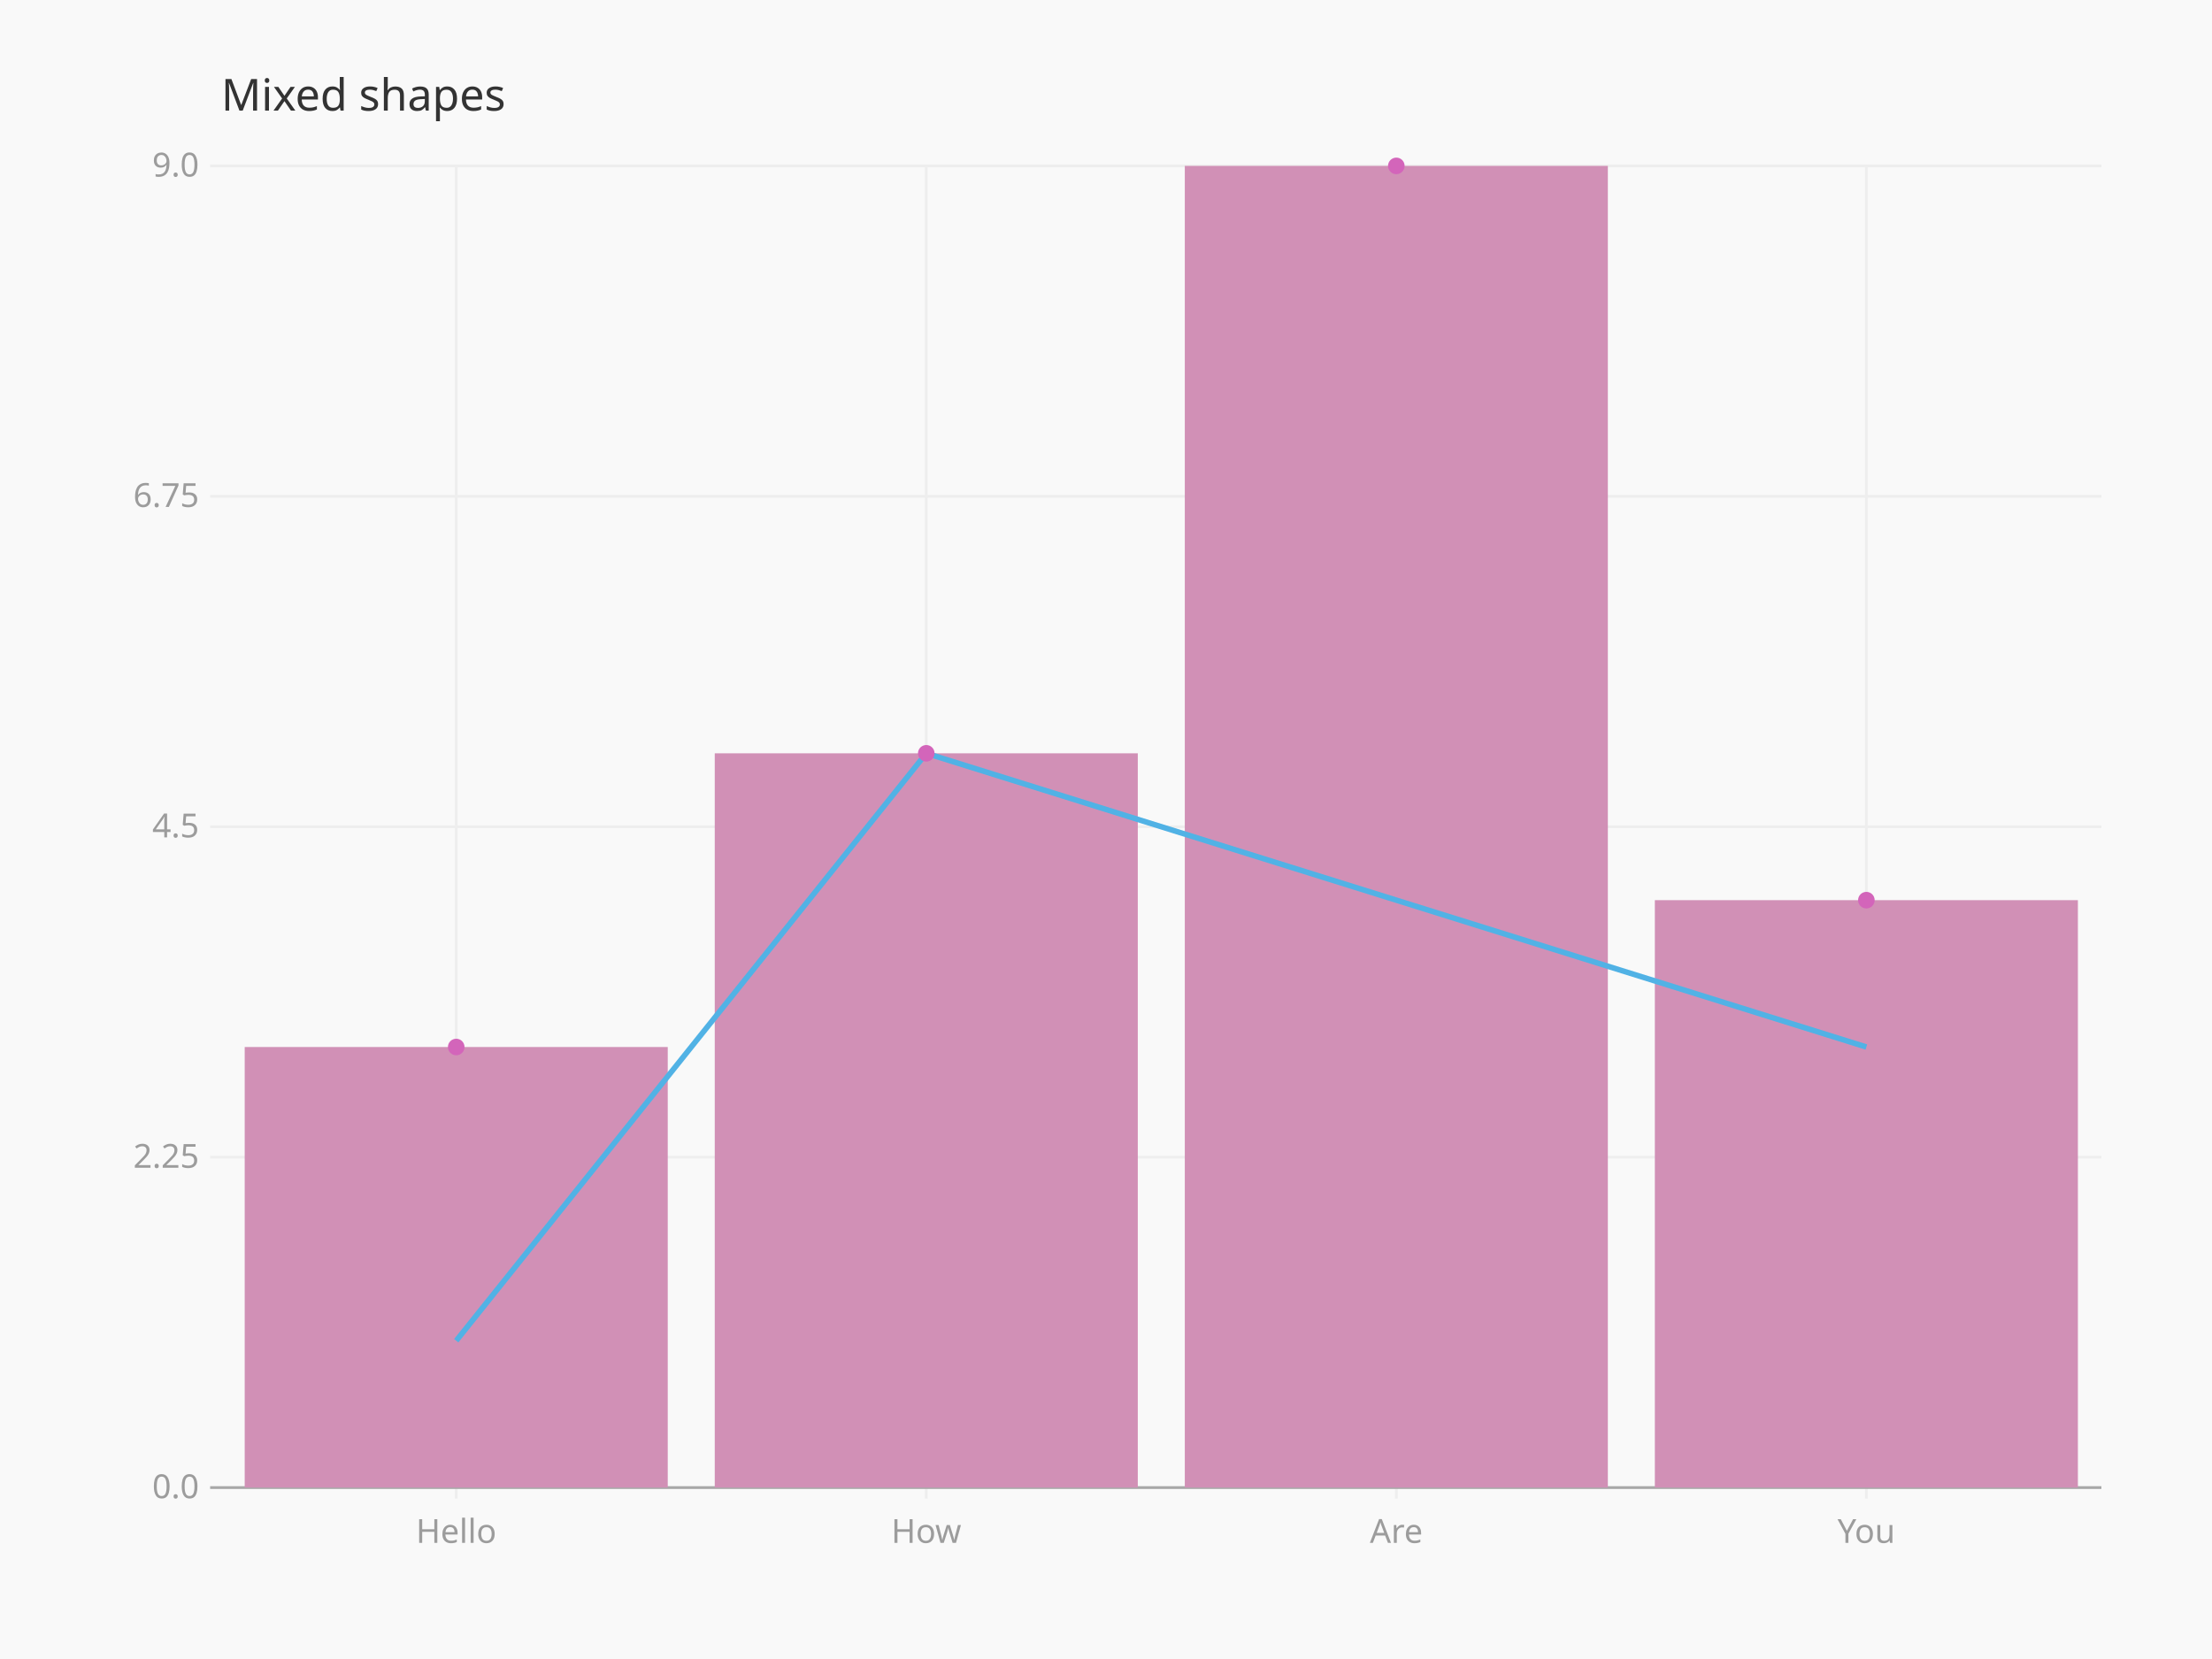
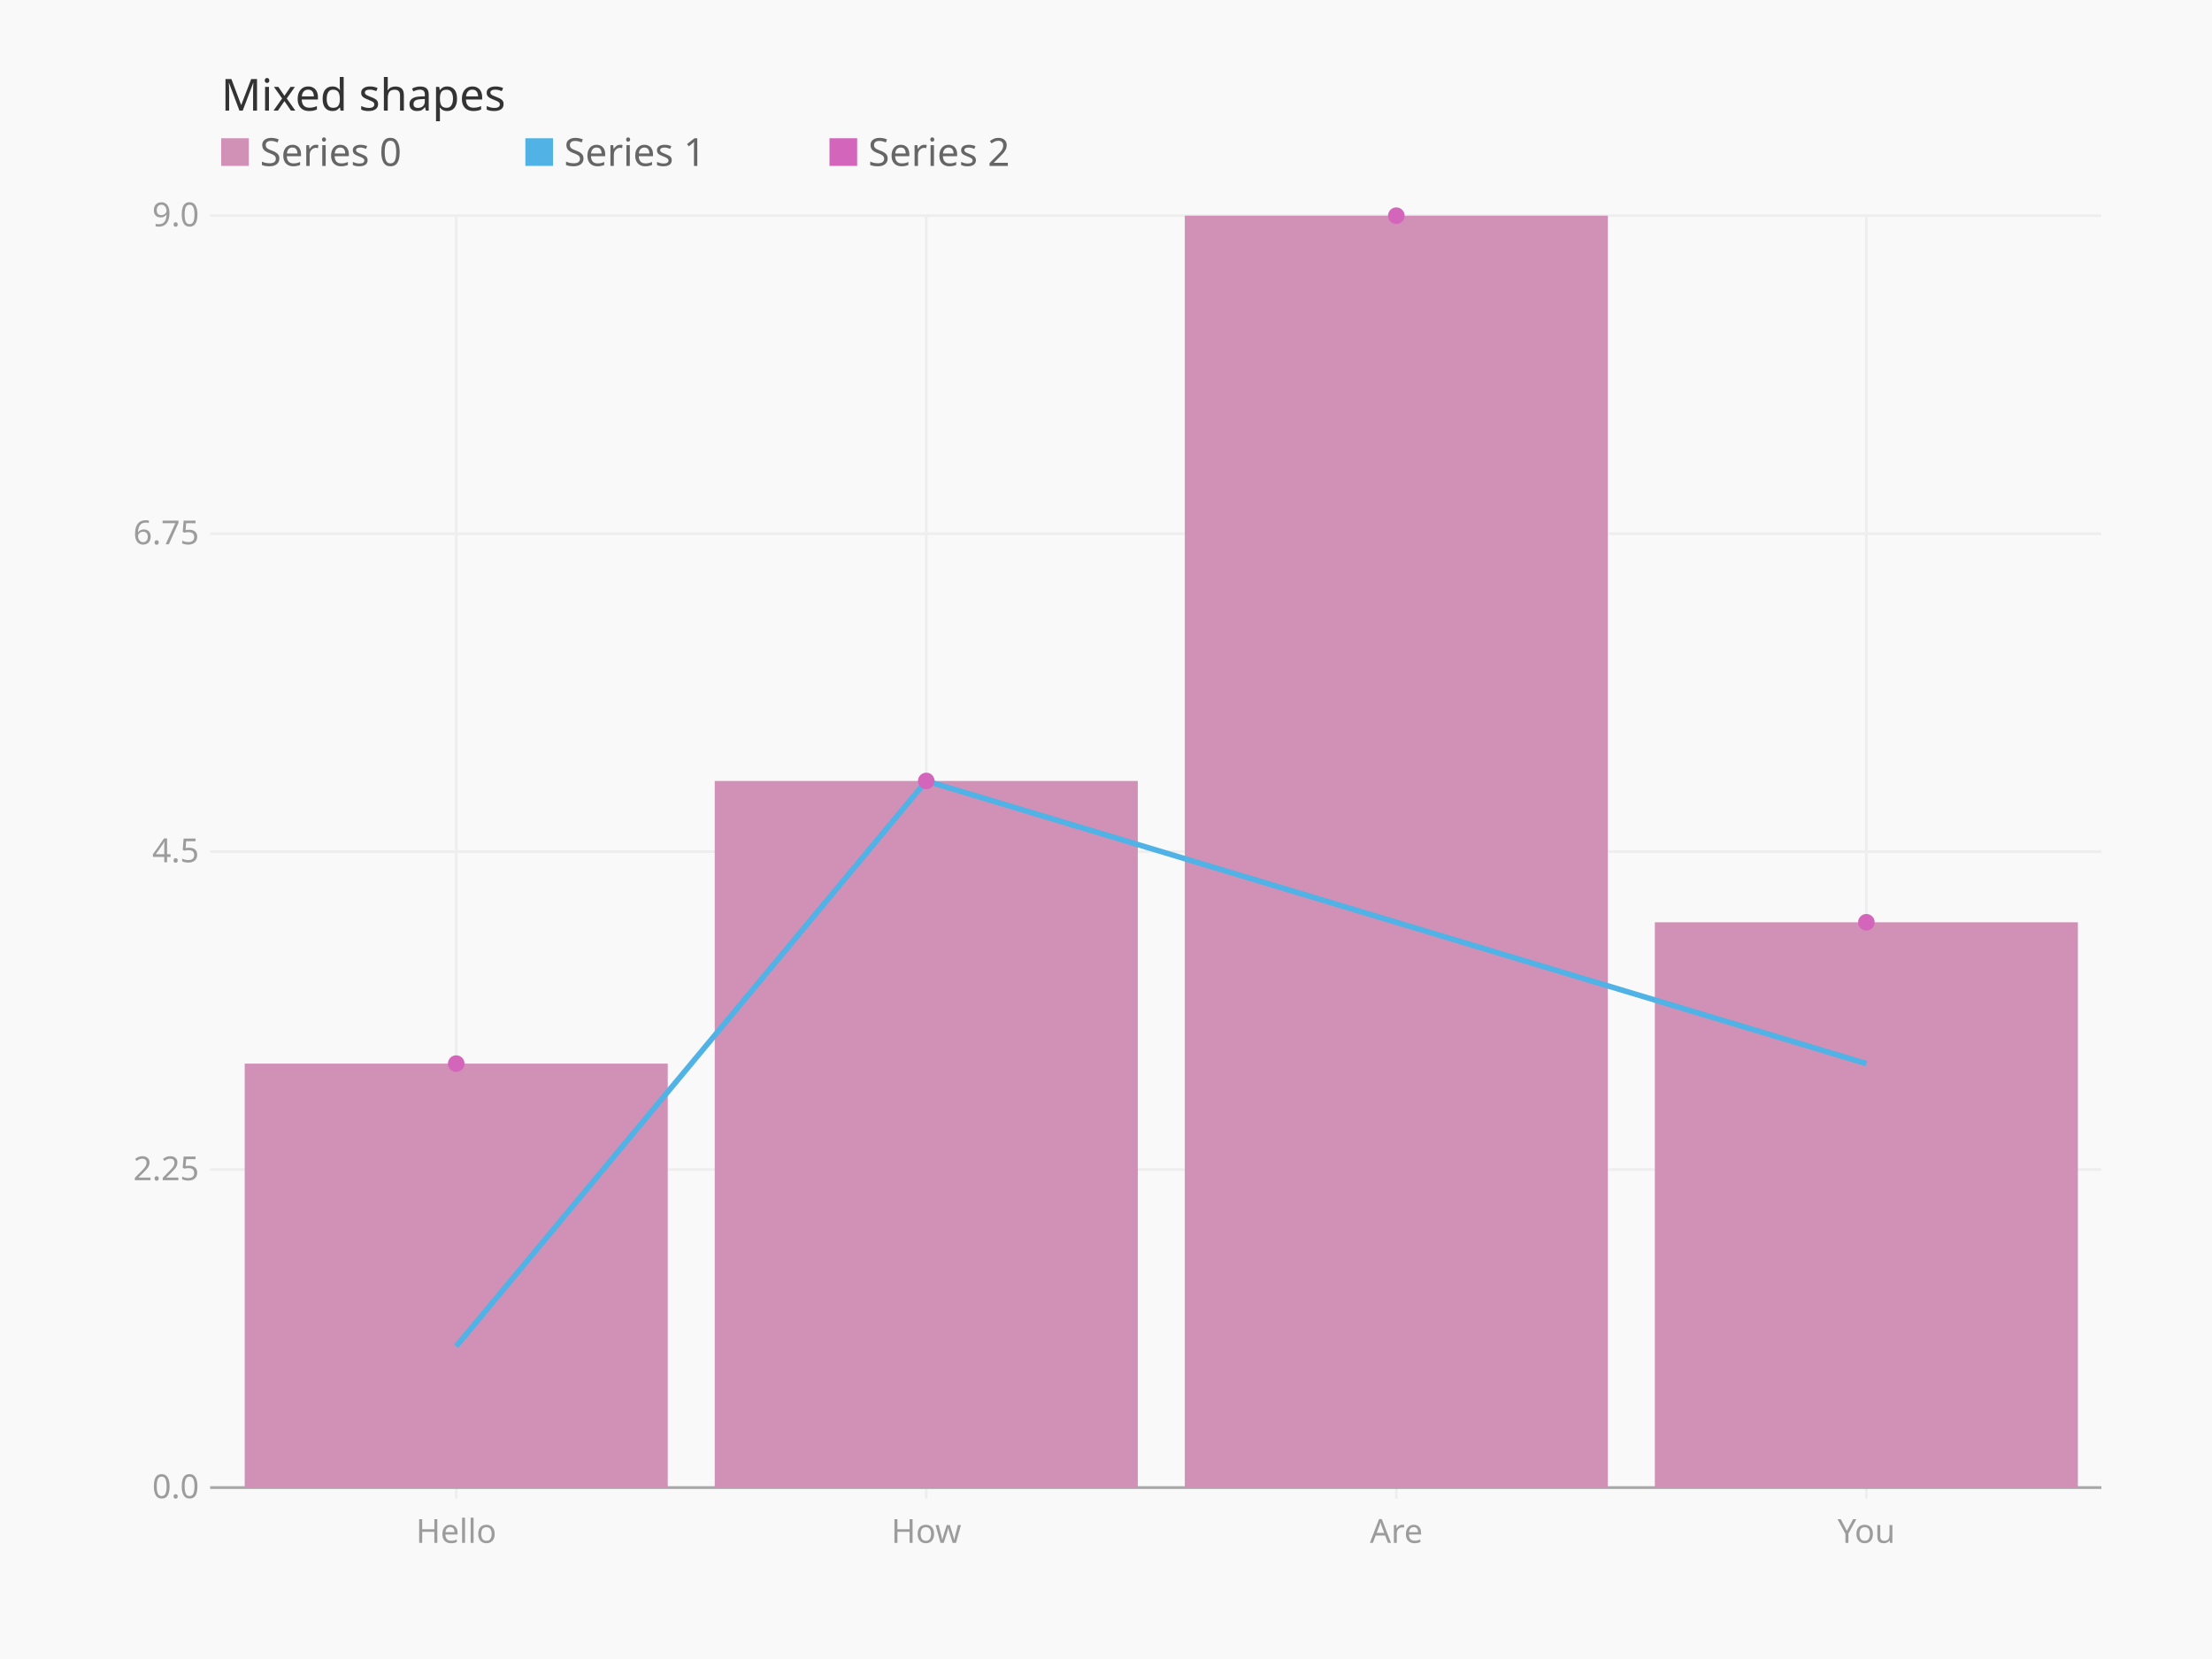
<svg xmlns="http://www.w3.org/2000/svg" height="600" version="1.1" width="800">
  <g>
    <rect fill="#f9f9f9" height="600" width="800" x="0" y="0" />
    <g transform="translate(40 40)">
      <g transform="translate(40 0)">
        <text fill="#333" font-family="Monaco" font-size="16" x="0" y="0">Mixed shapes</text>
+         <g transform="translate(0 20)">
+           <g transform="translate(0 0)">
+             <rect fill="#d190b6" height="10" width="10" x="0" y="-10" />
+             <text fill="#666" font-family="Monaco" font-size="14" x="14" y="0">Series 0</text>
+           </g>
+           <g transform="translate(110 0)">
+             <rect fill="#51b2e5" height="10" width="10" x="0" y="-10" />
+             <text fill="#666" font-family="Monaco" font-size="14" x="14" y="0">Series 1</text>
+           </g>
+           <g transform="translate(220 0)">
+             <rect fill="#d365ba" height="10" width="10" x="0" y="-10" />
+             <text fill="#666" font-family="Monaco" font-size="14" x="14" y="0">Series 2</text>
+           </g>
+         </g>
      </g>
-       <g transform="translate(0 20)">
+       <g transform="translate(0 38)">
        <g transform="translate(40 0)">
          <g class="axis bottom">
-             <text dy="1em" fill="#333" font-family="Monaco" text-anchor="middle" transform="" x="340.0" y="508.0" />
+             <text dy="1em" fill="#666" font-family="Monaco" text-anchor="middle" transform="" x="340.0" y="490.0" />
            <g class="tick">
-               <line stroke="#eee" stroke-width="1" x1="85.0" x2="85.0" y1="0" y2="482.0" />
-               <text dy="1em" fill="#9c9c9c" font-family="Monaco" text-anchor="middle" x="85.0" y="486.0">Hello</text>
+               <line stroke="#eee" stroke-width="1" x1="85.0" x2="85.0" y1="0" y2="464.0" />
+               <text dy="1em" fill="#9c9c9c" font-family="Monaco" text-anchor="middle" x="85.0" y="468.0">Hello</text>
            </g>
            <g class="tick">
-               <line stroke="#eee" stroke-width="1" x1="255.0" x2="255.0" y1="0" y2="482.0" />
-               <text dy="1em" fill="#9c9c9c" font-family="Monaco" text-anchor="middle" x="255.0" y="486.0">How</text>
+               <line stroke="#eee" stroke-width="1" x1="255.0" x2="255.0" y1="0" y2="464.0" />
+               <text dy="1em" fill="#9c9c9c" font-family="Monaco" text-anchor="middle" x="255.0" y="468.0">How</text>
            </g>
            <g class="tick">
-               <line stroke="#eee" stroke-width="1" x1="425.0" x2="425.0" y1="0" y2="482.0" />
-               <text dy="1em" fill="#9c9c9c" font-family="Monaco" text-anchor="middle" x="425.0" y="486.0">Are</text>
+               <line stroke="#eee" stroke-width="1" x1="425.0" x2="425.0" y1="0" y2="464.0" />
+               <text dy="1em" fill="#9c9c9c" font-family="Monaco" text-anchor="middle" x="425.0" y="468.0">Are</text>
            </g>
            <g class="tick">
-               <line stroke="#eee" stroke-width="1" x1="595.0" x2="595.0" y1="0" y2="482.0" />
-               <text dy="1em" fill="#9c9c9c" font-family="Monaco" text-anchor="middle" x="595.0" y="486.0">You</text>
+               <line stroke="#eee" stroke-width="1" x1="595.0" x2="595.0" y1="0" y2="464.0" />
+               <text dy="1em" fill="#9c9c9c" font-family="Monaco" text-anchor="middle" x="595.0" y="468.0">You</text>
            </g>
          </g>
          <g class="axis left">
-             <text dy="" fill="#333" font-family="Monaco" text-anchor="middle" transform="rotate(270 -40 239)" x="-40" y="239.0" />
+             <text dy="" fill="#666" font-family="Monaco" text-anchor="middle" transform="rotate(270 -40 230)" x="-40" y="230.0" />
            <g class="tick">
-               <line stroke="#a8a8a8" stroke-width="1" x1="-4" x2="680.0" y1="478.0" y2="478.0" />
-               <text dy="0.32em" fill="#9c9c9c" font-family="Monaco" text-anchor="end" x="-8" y="478.0">0.0</text>
+               <line stroke="#a8a8a8" stroke-width="1" x1="-4" x2="680.0" y1="460.0" y2="460.0" />
+               <text dy="0.32em" fill="#9c9c9c" font-family="Monaco" text-anchor="end" x="-8" y="460.0">0.0</text>
            </g>
            <g class="tick">
-               <line stroke="#eee" stroke-width="1" x1="-4" x2="680.0" y1="358.5" y2="358.5" />
-               <text dy="0.32em" fill="#9c9c9c" font-family="Monaco" text-anchor="end" x="-8" y="358.5">2.25</text>
+               <line stroke="#eee" stroke-width="1" x1="-4" x2="680.0" y1="345.0" y2="345.0" />
+               <text dy="0.32em" fill="#9c9c9c" font-family="Monaco" text-anchor="end" x="-8" y="345.0">2.25</text>
            </g>
            <g class="tick">
-               <line stroke="#eee" stroke-width="1" x1="-4" x2="680.0" y1="239.0" y2="239.0" />
-               <text dy="0.32em" fill="#9c9c9c" font-family="Monaco" text-anchor="end" x="-8" y="239.0">4.5</text>
+               <line stroke="#eee" stroke-width="1" x1="-4" x2="680.0" y1="230.0" y2="230.0" />
+               <text dy="0.32em" fill="#9c9c9c" font-family="Monaco" text-anchor="end" x="-8" y="230.0">4.5</text>
            </g>
            <g class="tick">
-               <line stroke="#eee" stroke-width="1" x1="-4" x2="680.0" y1="119.5" y2="119.5" />
-               <text dy="0.32em" fill="#9c9c9c" font-family="Monaco" text-anchor="end" x="-8" y="119.5">6.75</text>
+               <line stroke="#eee" stroke-width="1" x1="-4" x2="680.0" y1="115.0" y2="115.0" />
+               <text dy="0.32em" fill="#9c9c9c" font-family="Monaco" text-anchor="end" x="-8" y="115.0">6.75</text>
            </g>
            <g class="tick">
              <line stroke="#eee" stroke-width="1" x1="-4" x2="680.0" y1="0.0" y2="0.0" />
              <text dy="0.32em" fill="#9c9c9c" font-family="Monaco" text-anchor="end" x="-8" y="0.0">9.0</text>
            </g>
          </g>
          <g>
            <g class="series columns">
-               <rect fill="#d190b6" height="159.333" width="153.0" x="8.5" y="318.667" />
-               <rect fill="#d190b6" height="265.556" width="153.0" x="178.5" y="212.444" />
-               <rect fill="#d190b6" height="478.0" width="153.0" x="348.5" y="0.0" />
-               <rect fill="#d190b6" height="212.444" width="153.0" x="518.5" y="265.556" />
+               <rect fill="#d190b6" height="153.333" width="153.0" x="8.5" y="306.667" />
+               <rect fill="#d190b6" height="255.556" width="153.0" x="178.5" y="204.444" />
+               <rect fill="#d190b6" height="460.0" width="153.0" x="348.5" y="0.0" />
+               <rect fill="#d190b6" height="204.444" width="153.0" x="518.5" y="255.556" />
            </g>
            <g class="series lines">
-               <path d="M 85.0 424.889 L 255.0 212.444 L 425.0 265.556 L 595.0 318.667" fill="none" stroke="#51b2e5" stroke-width="2" />
+               <path d="M 85.0 408.889 L 255.0 204.444 L 425.0 255.556 L 595.0 306.667" fill="none" stroke="#51b2e5" stroke-width="2" />
            </g>
            <g class="series dots">
-               <circle cx="85.0" cy="318.667" fill="#d365ba" r="3" />
-               <circle cx="255.0" cy="212.444" fill="#d365ba" r="3" />
+               <circle cx="85.0" cy="306.667" fill="#d365ba" r="3" />
+               <circle cx="255.0" cy="204.444" fill="#d365ba" r="3" />
              <circle cx="425.0" cy="0.0" fill="#d365ba" r="3" />
-               <circle cx="595.0" cy="265.556" fill="#d365ba" r="3" />
+               <circle cx="595.0" cy="255.556" fill="#d365ba" r="3" />
            </g>
          </g>
        </g>
      </g>
    </g>
  </g>
</svg>
